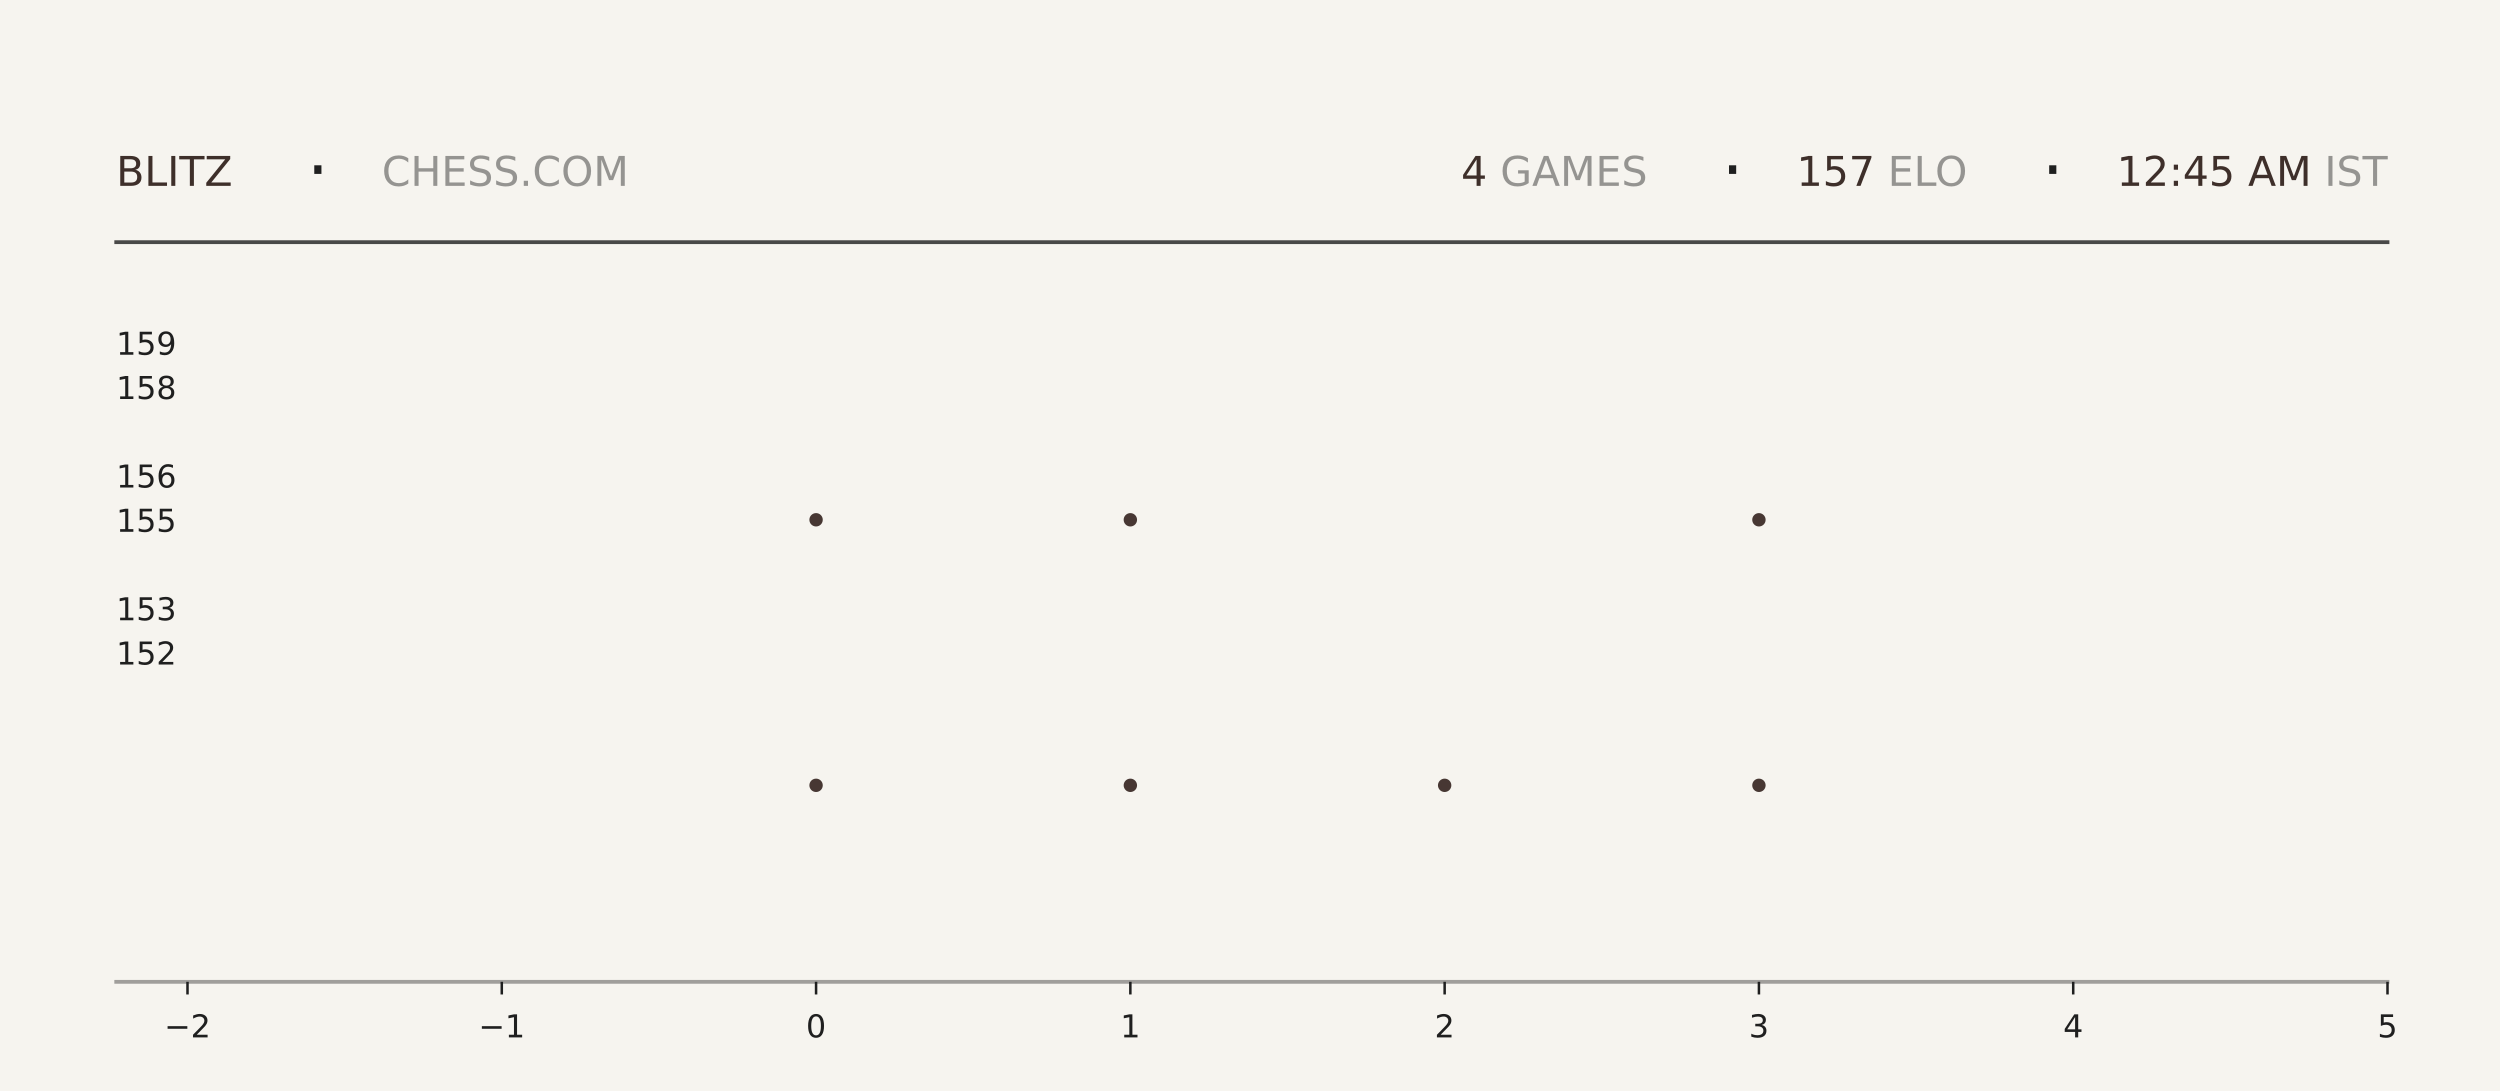
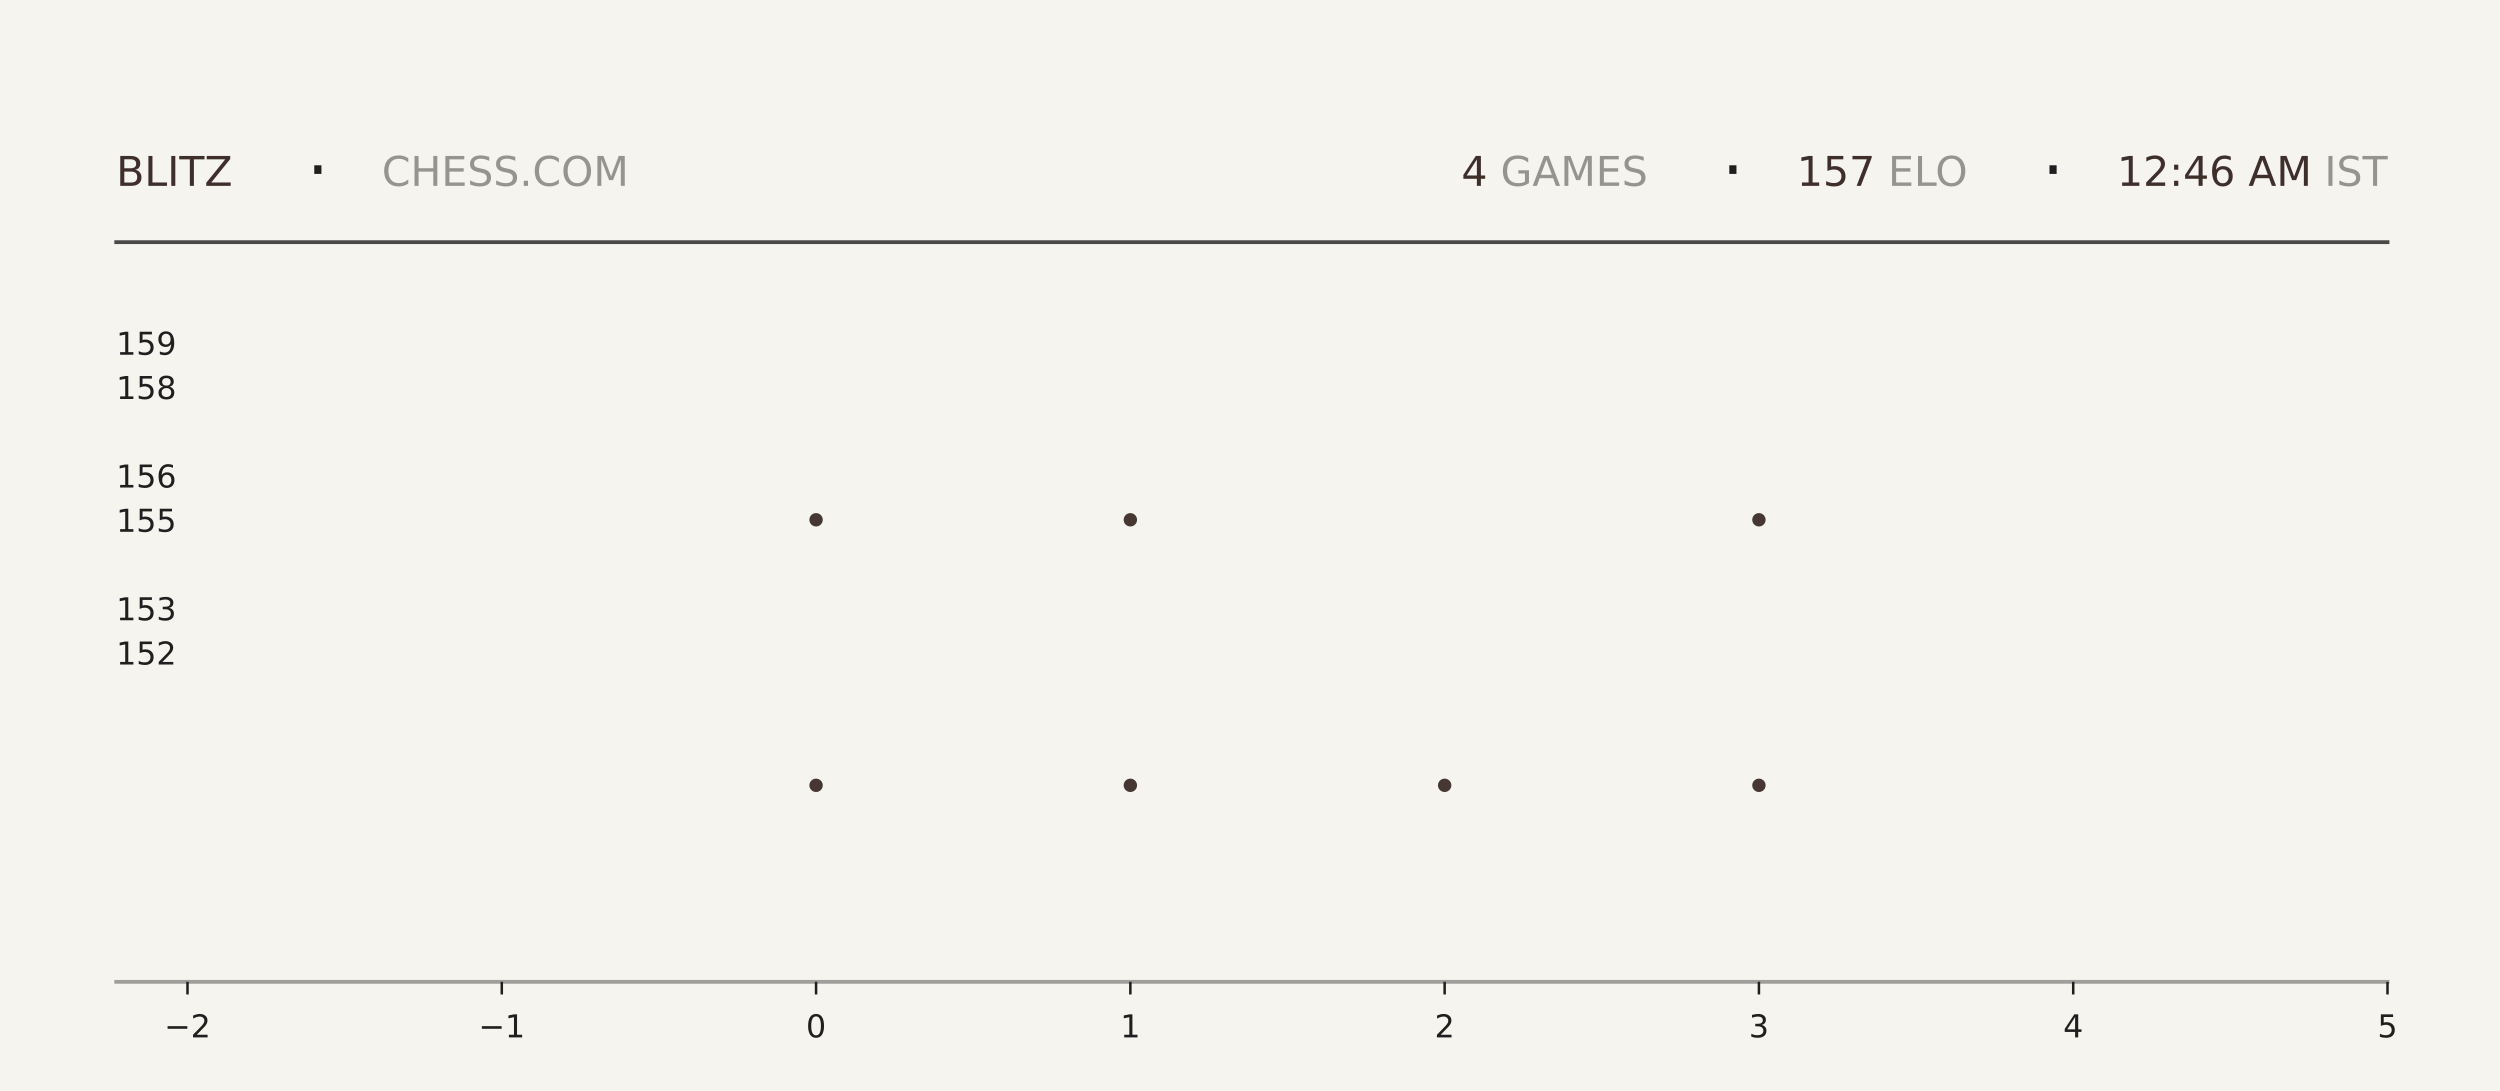
<svg xmlns="http://www.w3.org/2000/svg" xmlns:xlink="http://www.w3.org/1999/xlink" width="792pt" height="345.6pt" viewBox="0 0 792 345.6" version="1.1">
  <defs>
    <style type="text/css">*{stroke-linejoin: round; stroke-linecap: butt}</style>
  </defs>
  <g id="figure_1">
    <g id="patch_1">
      <path d="M 0 345.6  L 792 345.6  L 792 0  L 0 0  z " style="fill: #f6f4ef" />
    </g>
    <g id="axes_1">
      <g id="patch_2">
        <path d="M 59.4 311.04  L 756.36 311.04  L 756.36 103.68  L 59.4 103.68  z " style="fill: #f6f4ef" />
      </g>
      <g id="PathCollection_1">
        <defs>
-           <path id="mc621d77f16" d="M 0 2.121  C 0.563 2.121 1.102 1.898 1.5 1.5  C 1.898 1.102 2.121 0.563 2.121 0  C 2.121 -0.563 1.898 -1.102 1.5 -1.5  C 1.102 -1.898 0.563 -2.121 0 -2.121  C -0.563 -2.121 -1.102 -1.898 -1.5 -1.5  C -1.898 -1.102 -2.121 -0.563 -2.121 0  C -2.121 0.563 -1.898 1.102 -1.5 1.5  C -1.102 1.898 -0.563 2.121 0 2.121  z " />
-         </defs>
-         <g clip-path="url(#pe7590de346)">
-           <use xlink:href="#mc621d77f16" x="258.531" y="248.79" style="fill: #3e2f2a; fill-opacity: 0.95" />
-           <use xlink:href="#mc621d77f16" x="258.531" y="164.668" style="fill: #3e2f2a; fill-opacity: 0.95" />
+           <path id="ma852508feb" d="M 0 2.121  C 0.563 2.121 1.102 1.898 1.5 1.5  C 1.898 1.102 2.121 0.563 2.121 0  C 2.121 -0.563 1.898 -1.102 1.5 -1.5  C 1.102 -1.898 0.563 -2.121 0 -2.121  C -0.563 -2.121 -1.102 -1.898 -1.5 -1.5  C -1.898 -1.102 -2.121 -0.563 -2.121 0  C -2.121 0.563 -1.898 1.102 -1.5 1.5  C -1.102 1.898 -0.563 2.121 0 2.121  z " />
+         </defs>
+         <g clip-path="url(#pd80cd744ea)">
+           <use xlink:href="#ma852508feb" x="258.531" y="248.79" style="fill: #3e2f2a; fill-opacity: 0.95" />
+           <use xlink:href="#ma852508feb" x="258.531" y="164.668" style="fill: #3e2f2a; fill-opacity: 0.95" />
        </g>
      </g>
      <g id="PathCollection_2">
-         <g clip-path="url(#pe7590de346)">
-           <use xlink:href="#mc621d77f16" x="358.097" y="248.79" style="fill: #3e2f2a; fill-opacity: 0.95" />
-           <use xlink:href="#mc621d77f16" x="358.097" y="164.668" style="fill: #3e2f2a; fill-opacity: 0.95" />
-           <use xlink:href="#mc621d77f16" x="358.097" y="80.547" style="fill: #3e2f2a; fill-opacity: 0.95" />
+         <g clip-path="url(#pd80cd744ea)">
+           <use xlink:href="#ma852508feb" x="358.097" y="248.79" style="fill: #3e2f2a; fill-opacity: 0.95" />
+           <use xlink:href="#ma852508feb" x="358.097" y="164.668" style="fill: #3e2f2a; fill-opacity: 0.95" />
+           <use xlink:href="#ma852508feb" x="358.097" y="80.547" style="fill: #3e2f2a; fill-opacity: 0.95" />
        </g>
      </g>
      <g id="PathCollection_3">
-         <g clip-path="url(#pe7590de346)">
-           <use xlink:href="#mc621d77f16" x="457.663" y="248.79" style="fill: #3e2f2a; fill-opacity: 0.95" />
+         <g clip-path="url(#pd80cd744ea)">
+           <use xlink:href="#ma852508feb" x="457.663" y="248.79" style="fill: #3e2f2a; fill-opacity: 0.95" />
        </g>
      </g>
      <g id="PathCollection_4">
-         <g clip-path="url(#pe7590de346)">
-           <use xlink:href="#mc621d77f16" x="557.229" y="248.79" style="fill: #3e2f2a; fill-opacity: 0.95" />
-           <use xlink:href="#mc621d77f16" x="557.229" y="164.668" style="fill: #3e2f2a; fill-opacity: 0.95" />
-           <use xlink:href="#mc621d77f16" x="557.229" y="80.547" style="fill: #3e2f2a; fill-opacity: 0.95" />
+         <g clip-path="url(#pd80cd744ea)">
+           <use xlink:href="#ma852508feb" x="557.229" y="248.79" style="fill: #3e2f2a; fill-opacity: 0.95" />
+           <use xlink:href="#ma852508feb" x="557.229" y="164.668" style="fill: #3e2f2a; fill-opacity: 0.95" />
+           <use xlink:href="#ma852508feb" x="557.229" y="80.547" style="fill: #3e2f2a; fill-opacity: 0.95" />
        </g>
      </g>
      <g id="matplotlib.axis_1">
        <g id="xtick_1">
          <g id="line2d_1">
            <defs>
-               <path id="mc5ea51ca31" d="M 0 0  L 0 4  " style="stroke: #1f1f1f; stroke-width: 0.8" />
+               <path id="m19f1651728" d="M 0 0  L 0 4  " style="stroke: #1f1f1f; stroke-width: 0.8" />
            </defs>
            <g>
-               <use xlink:href="#mc5ea51ca31" x="59.4" y="311.04" style="fill: #1f1f1f; stroke: #1f1f1f; stroke-width: 0.8" />
+               <use xlink:href="#m19f1651728" x="59.4" y="311.04" style="fill: #1f1f1f; stroke: #1f1f1f; stroke-width: 0.8" />
            </g>
          </g>
          <g id="text_1">
            <g style="fill: #1f1f1f" transform="translate(52.02891 328.6384) scale(0.1 -0.1)">
              <defs>
                <path id="DejaVuSans-2212" d="M 678 2272  L 4684 2272  L 4684 1741  L 678 1741  L 678 2272  z " transform="scale(0.015625)" />
                <path id="DejaVuSans-32" d="M 1228 531  L 3431 531  L 3431 0  L 469 0  L 469 531  Q 828 903 1448 1529  Q 2069 2156 2228 2338  Q 2531 2678 2651 2914  Q 2772 3150 2772 3378  Q 2772 3750 2511 3984  Q 2250 4219 1831 4219  Q 1534 4219 1204 4116  Q 875 4013 500 3803  L 500 4441  Q 881 4594 1212 4672  Q 1544 4750 1819 4750  Q 2544 4750 2975 4387  Q 3406 4025 3406 3419  Q 3406 3131 3298 2873  Q 3191 2616 2906 2266  Q 2828 2175 2409 1742  Q 1991 1309 1228 531  z " transform="scale(0.015625)" />
              </defs>
              <use xlink:href="#DejaVuSans-2212" />
              <use xlink:href="#DejaVuSans-32" transform="translate(83.78906 0)" />
            </g>
          </g>
        </g>
        <g id="xtick_2">
          <g id="line2d_2">
            <g>
-               <use xlink:href="#mc5ea51ca31" x="158.966" y="311.04" style="fill: #1f1f1f; stroke: #1f1f1f; stroke-width: 0.8" />
+               <use xlink:href="#m19f1651728" x="158.966" y="311.04" style="fill: #1f1f1f; stroke: #1f1f1f; stroke-width: 0.8" />
            </g>
          </g>
          <g id="text_2">
            <g style="fill: #1f1f1f" transform="translate(151.5946 328.6384) scale(0.1 -0.1)">
              <defs>
                <path id="DejaVuSans-31" d="M 794 531  L 1825 531  L 1825 4091  L 703 3866  L 703 4441  L 1819 4666  L 2450 4666  L 2450 531  L 3481 531  L 3481 0  L 794 0  L 794 531  z " transform="scale(0.015625)" />
              </defs>
              <use xlink:href="#DejaVuSans-2212" />
              <use xlink:href="#DejaVuSans-31" transform="translate(83.78906 0)" />
            </g>
          </g>
        </g>
        <g id="xtick_3">
          <g id="line2d_3">
            <g>
-               <use xlink:href="#mc5ea51ca31" x="258.531" y="311.04" style="fill: #1f1f1f; stroke: #1f1f1f; stroke-width: 0.8" />
+               <use xlink:href="#m19f1651728" x="258.531" y="311.04" style="fill: #1f1f1f; stroke: #1f1f1f; stroke-width: 0.8" />
            </g>
          </g>
          <g id="text_3">
            <g style="fill: #1f1f1f" transform="translate(255.3502 328.6384) scale(0.1 -0.1)">
              <defs>
                <path id="DejaVuSans-30" d="M 2034 4250  Q 1547 4250 1301 3770  Q 1056 3291 1056 2328  Q 1056 1369 1301 889  Q 1547 409 2034 409  Q 2525 409 2770 889  Q 3016 1369 3016 2328  Q 3016 3291 2770 3770  Q 2525 4250 2034 4250  z M 2034 4750  Q 2819 4750 3233 4129  Q 3647 3509 3647 2328  Q 3647 1150 3233 529  Q 2819 -91 2034 -91  Q 1250 -91 836 529  Q 422 1150 422 2328  Q 422 3509 836 4129  Q 1250 4750 2034 4750  z " transform="scale(0.015625)" />
              </defs>
              <use xlink:href="#DejaVuSans-30" />
            </g>
          </g>
        </g>
        <g id="xtick_4">
          <g id="line2d_4">
            <g>
-               <use xlink:href="#mc5ea51ca31" x="358.097" y="311.04" style="fill: #1f1f1f; stroke: #1f1f1f; stroke-width: 0.8" />
+               <use xlink:href="#m19f1651728" x="358.097" y="311.04" style="fill: #1f1f1f; stroke: #1f1f1f; stroke-width: 0.8" />
            </g>
          </g>
          <g id="text_4">
            <g style="fill: #1f1f1f" transform="translate(354.9159 328.6384) scale(0.1 -0.1)">
              <use xlink:href="#DejaVuSans-31" />
            </g>
          </g>
        </g>
        <g id="xtick_5">
          <g id="line2d_5">
            <g>
-               <use xlink:href="#mc5ea51ca31" x="457.663" y="311.04" style="fill: #1f1f1f; stroke: #1f1f1f; stroke-width: 0.8" />
+               <use xlink:href="#m19f1651728" x="457.663" y="311.04" style="fill: #1f1f1f; stroke: #1f1f1f; stroke-width: 0.8" />
            </g>
          </g>
          <g id="text_5">
            <g style="fill: #1f1f1f" transform="translate(454.4816 328.6384) scale(0.1 -0.1)">
              <use xlink:href="#DejaVuSans-32" />
            </g>
          </g>
        </g>
        <g id="xtick_6">
          <g id="line2d_6">
            <g>
-               <use xlink:href="#mc5ea51ca31" x="557.229" y="311.04" style="fill: #1f1f1f; stroke: #1f1f1f; stroke-width: 0.8" />
+               <use xlink:href="#m19f1651728" x="557.229" y="311.04" style="fill: #1f1f1f; stroke: #1f1f1f; stroke-width: 0.8" />
            </g>
          </g>
          <g id="text_6">
            <g style="fill: #1f1f1f" transform="translate(554.0473 328.6384) scale(0.1 -0.1)">
              <defs>
                <path id="DejaVuSans-33" d="M 2597 2516  Q 3050 2419 3304 2112  Q 3559 1806 3559 1356  Q 3559 666 3084 287  Q 2609 -91 1734 -91  Q 1441 -91 1130 -33  Q 819 25 488 141  L 488 750  Q 750 597 1062 519  Q 1375 441 1716 441  Q 2309 441 2620 675  Q 2931 909 2931 1356  Q 2931 1769 2642 2001  Q 2353 2234 1838 2234  L 1294 2234  L 1294 2753  L 1863 2753  Q 2328 2753 2575 2939  Q 2822 3125 2822 3475  Q 2822 3834 2567 4026  Q 2313 4219 1838 4219  Q 1578 4219 1281 4162  Q 984 4106 628 3988  L 628 4550  Q 988 4650 1302 4700  Q 1616 4750 1894 4750  Q 2613 4750 3031 4423  Q 3450 4097 3450 3541  Q 3450 3153 3228 2886  Q 3006 2619 2597 2516  z " transform="scale(0.015625)" />
              </defs>
              <use xlink:href="#DejaVuSans-33" />
            </g>
          </g>
        </g>
        <g id="xtick_7">
          <g id="line2d_7">
            <g>
-               <use xlink:href="#mc5ea51ca31" x="656.794" y="311.04" style="fill: #1f1f1f; stroke: #1f1f1f; stroke-width: 0.8" />
+               <use xlink:href="#m19f1651728" x="656.794" y="311.04" style="fill: #1f1f1f; stroke: #1f1f1f; stroke-width: 0.8" />
            </g>
          </g>
          <g id="text_7">
            <g style="fill: #1f1f1f" transform="translate(653.613 328.6384) scale(0.1 -0.1)">
              <defs>
                <path id="DejaVuSans-34" d="M 2419 4116  L 825 1625  L 2419 1625  L 2419 4116  z M 2253 4666  L 3047 4666  L 3047 1625  L 3713 1625  L 3713 1100  L 3047 1100  L 3047 0  L 2419 0  L 2419 1100  L 313 1100  L 313 1709  L 2253 4666  z " transform="scale(0.015625)" />
              </defs>
              <use xlink:href="#DejaVuSans-34" />
            </g>
          </g>
        </g>
        <g id="xtick_8">
          <g id="line2d_8">
            <g>
-               <use xlink:href="#mc5ea51ca31" x="756.36" y="311.04" style="fill: #1f1f1f; stroke: #1f1f1f; stroke-width: 0.8" />
+               <use xlink:href="#m19f1651728" x="756.36" y="311.04" style="fill: #1f1f1f; stroke: #1f1f1f; stroke-width: 0.8" />
            </g>
          </g>
          <g id="text_8">
            <g style="fill: #1f1f1f" transform="translate(753.1788 328.6384) scale(0.1 -0.1)">
              <defs>
                <path id="DejaVuSans-35" d="M 691 4666  L 3169 4666  L 3169 4134  L 1269 4134  L 1269 2991  Q 1406 3038 1543 3061  Q 1681 3084 1819 3084  Q 2600 3084 3056 2656  Q 3513 2228 3513 1497  Q 3513 744 3044 326  Q 2575 -91 1722 -91  Q 1428 -91 1123 -41  Q 819 9 494 109  L 494 744  Q 775 591 1075 516  Q 1375 441 1709 441  Q 2250 441 2565 725  Q 2881 1009 2881 1497  Q 2881 1984 2565 2268  Q 2250 2553 1709 2553  Q 1456 2553 1204 2497  Q 953 2441 691 2322  L 691 4666  z " transform="scale(0.015625)" />
              </defs>
              <use xlink:href="#DejaVuSans-35" />
            </g>
          </g>
        </g>
      </g>
      <g id="matplotlib.axis_2">
        <g id="ytick_1">
          <g id="line2d_9" />
          <g id="text_9">
            <g style="fill: #1f1f1f" transform="translate(36.8125 210.5283) scale(0.1 -0.1)">
              <use xlink:href="#DejaVuSans-31" />
              <use xlink:href="#DejaVuSans-35" transform="translate(63.62305 0)" />
              <use xlink:href="#DejaVuSans-32" transform="translate(127.2461 0)" />
            </g>
          </g>
        </g>
        <g id="ytick_2">
          <g id="line2d_10" />
          <g id="text_10">
            <g style="fill: #1f1f1f" transform="translate(36.8125 196.508) scale(0.1 -0.1)">
              <use xlink:href="#DejaVuSans-31" />
              <use xlink:href="#DejaVuSans-35" transform="translate(63.62305 0)" />
              <use xlink:href="#DejaVuSans-33" transform="translate(127.2461 0)" />
            </g>
          </g>
        </g>
        <g id="ytick_3">
          <g id="line2d_11" />
          <g id="text_11">
            <g style="fill: #1f1f1f" transform="translate(36.8125 168.4675) scale(0.1 -0.1)">
              <use xlink:href="#DejaVuSans-31" />
              <use xlink:href="#DejaVuSans-35" transform="translate(63.62305 0)" />
              <use xlink:href="#DejaVuSans-35" transform="translate(127.2461 0)" />
            </g>
          </g>
        </g>
        <g id="ytick_4">
          <g id="line2d_12" />
          <g id="text_12">
            <g style="fill: #1f1f1f" transform="translate(36.8125 154.4472) scale(0.1 -0.1)">
              <defs>
                <path id="DejaVuSans-36" d="M 2113 2584  Q 1688 2584 1439 2293  Q 1191 2003 1191 1497  Q 1191 994 1439 701  Q 1688 409 2113 409  Q 2538 409 2786 701  Q 3034 994 3034 1497  Q 3034 2003 2786 2293  Q 2538 2584 2113 2584  z M 3366 4563  L 3366 3988  Q 3128 4100 2886 4159  Q 2644 4219 2406 4219  Q 1781 4219 1451 3797  Q 1122 3375 1075 2522  Q 1259 2794 1537 2939  Q 1816 3084 2150 3084  Q 2853 3084 3261 2657  Q 3669 2231 3669 1497  Q 3669 778 3244 343  Q 2819 -91 2113 -91  Q 1303 -91 875 529  Q 447 1150 447 2328  Q 447 3434 972 4092  Q 1497 4750 2381 4750  Q 2619 4750 2861 4703  Q 3103 4656 3366 4563  z " transform="scale(0.015625)" />
              </defs>
              <use xlink:href="#DejaVuSans-31" />
              <use xlink:href="#DejaVuSans-35" transform="translate(63.62305 0)" />
              <use xlink:href="#DejaVuSans-36" transform="translate(127.2461 0)" />
            </g>
          </g>
        </g>
        <g id="ytick_5">
          <g id="line2d_13" />
          <g id="text_13">
            <g style="fill: #1f1f1f" transform="translate(36.8125 126.4066) scale(0.1 -0.1)">
              <defs>
                <path id="DejaVuSans-38" d="M 2034 2216  Q 1584 2216 1326 1975  Q 1069 1734 1069 1313  Q 1069 891 1326 650  Q 1584 409 2034 409  Q 2484 409 2743 651  Q 3003 894 3003 1313  Q 3003 1734 2745 1975  Q 2488 2216 2034 2216  z M 1403 2484  Q 997 2584 770 2862  Q 544 3141 544 3541  Q 544 4100 942 4425  Q 1341 4750 2034 4750  Q 2731 4750 3128 4425  Q 3525 4100 3525 3541  Q 3525 3141 3298 2862  Q 3072 2584 2669 2484  Q 3125 2378 3379 2068  Q 3634 1759 3634 1313  Q 3634 634 3220 271  Q 2806 -91 2034 -91  Q 1263 -91 848 271  Q 434 634 434 1313  Q 434 1759 690 2068  Q 947 2378 1403 2484  z M 1172 3481  Q 1172 3119 1398 2916  Q 1625 2713 2034 2713  Q 2441 2713 2670 2916  Q 2900 3119 2900 3481  Q 2900 3844 2670 4047  Q 2441 4250 2034 4250  Q 1625 4250 1398 4047  Q 1172 3844 1172 3481  z " transform="scale(0.015625)" />
              </defs>
              <use xlink:href="#DejaVuSans-31" />
              <use xlink:href="#DejaVuSans-35" transform="translate(63.62305 0)" />
              <use xlink:href="#DejaVuSans-38" transform="translate(127.2461 0)" />
            </g>
          </g>
        </g>
        <g id="ytick_6">
          <g id="line2d_14" />
          <g id="text_14">
            <g style="fill: #1f1f1f" transform="translate(36.8125 112.3863) scale(0.1 -0.1)">
              <defs>
                <path id="DejaVuSans-39" d="M 703 97  L 703 672  Q 941 559 1184 500  Q 1428 441 1663 441  Q 2288 441 2617 861  Q 2947 1281 2994 2138  Q 2813 1869 2534 1725  Q 2256 1581 1919 1581  Q 1219 1581 811 2004  Q 403 2428 403 3163  Q 403 3881 828 4315  Q 1253 4750 1959 4750  Q 2769 4750 3195 4129  Q 3622 3509 3622 2328  Q 3622 1225 3098 567  Q 2575 -91 1691 -91  Q 1453 -91 1209 -44  Q 966 3 703 97  z M 1959 2075  Q 2384 2075 2632 2365  Q 2881 2656 2881 3163  Q 2881 3666 2632 3958  Q 2384 4250 1959 4250  Q 1534 4250 1286 3958  Q 1038 3666 1038 3163  Q 1038 2656 1286 2365  Q 1534 2075 1959 2075  z " transform="scale(0.015625)" />
              </defs>
              <use xlink:href="#DejaVuSans-31" />
              <use xlink:href="#DejaVuSans-35" transform="translate(63.62305 0)" />
              <use xlink:href="#DejaVuSans-39" transform="translate(127.2461 0)" />
            </g>
          </g>
        </g>
      </g>
    </g>
    <g id="line2d_15">
      <path d="M 36.82 76.723  L 756.36 76.723  " style="fill: none; stroke: #1f1f1f; stroke-opacity: 0.8; stroke-width: 1.2; stroke-linecap: square" />
    </g>
    <g id="line2d_16">
      <path d="M 36.82 311.04  L 756.36 311.04  " style="fill: none; stroke: #1f1f1f; stroke-opacity: 0.4; stroke-width: 1.2; stroke-linecap: square" />
    </g>
    <g id="text_15">
      <g style="fill: #3e2f2a" transform="translate(36.82 58.88319) scale(0.13 -0.13)">
        <defs>
          <path id="DejaVuSans-42" d="M 1259 2228  L 1259 519  L 2272 519  Q 2781 519 3026 730  Q 3272 941 3272 1375  Q 3272 1813 3026 2020  Q 2781 2228 2272 2228  L 1259 2228  z M 1259 4147  L 1259 2741  L 2194 2741  Q 2656 2741 2882 2914  Q 3109 3088 3109 3444  Q 3109 3797 2882 3972  Q 2656 4147 2194 4147  L 1259 4147  z M 628 4666  L 2241 4666  Q 2963 4666 3353 4366  Q 3744 4066 3744 3513  Q 3744 3084 3544 2831  Q 3344 2578 2956 2516  Q 3422 2416 3680 2098  Q 3938 1781 3938 1306  Q 3938 681 3513 340  Q 3088 0 2303 0  L 628 0  L 628 4666  z " transform="scale(0.015625)" />
          <path id="DejaVuSans-4c" d="M 628 4666  L 1259 4666  L 1259 531  L 3531 531  L 3531 0  L 628 0  L 628 4666  z " transform="scale(0.015625)" />
          <path id="DejaVuSans-49" d="M 628 4666  L 1259 4666  L 1259 0  L 628 0  L 628 4666  z " transform="scale(0.015625)" />
          <path id="DejaVuSans-54" d="M -19 4666  L 3928 4666  L 3928 4134  L 2272 4134  L 2272 0  L 1638 0  L 1638 4134  L -19 4134  L -19 4666  z " transform="scale(0.015625)" />
          <path id="DejaVuSans-5a" d="M 359 4666  L 4025 4666  L 4025 4184  L 1075 531  L 4097 531  L 4097 0  L 288 0  L 288 481  L 3238 4134  L 359 4134  L 359 4666  z " transform="scale(0.015625)" />
        </defs>
        <use xlink:href="#DejaVuSans-42" />
        <use xlink:href="#DejaVuSans-4c" transform="translate(68.60352 0)" />
        <use xlink:href="#DejaVuSans-49" transform="translate(124.3164 0)" />
        <use xlink:href="#DejaVuSans-54" transform="translate(153.8086 0)" />
        <use xlink:href="#DejaVuSans-5a" transform="translate(214.8926 0)" />
      </g>
    </g>
    <g id="text_16">
      <g style="fill: #1f1f1f" transform="translate(97.21 61.36662) scale(0.22 -0.22)">
        <defs>
          <path id="DejaVuSans-b7" d="M 684 2619  L 1344 2619  L 1344 1825  L 684 1825  L 684 2619  z " transform="scale(0.015625)" />
        </defs>
        <use xlink:href="#DejaVuSans-b7" />
      </g>
    </g>
    <g id="text_17">
      <g style="fill: #1f1f1f; opacity: 0.45" transform="translate(120.97 58.88319) scale(0.13 -0.13)">
        <defs>
          <path id="DejaVuSans-43" d="M 4122 4306  L 4122 3641  Q 3803 3938 3442 4084  Q 3081 4231 2675 4231  Q 1875 4231 1450 3742  Q 1025 3253 1025 2328  Q 1025 1406 1450 917  Q 1875 428 2675 428  Q 3081 428 3442 575  Q 3803 722 4122 1019  L 4122 359  Q 3791 134 3420 21  Q 3050 -91 2638 -91  Q 1578 -91 968 557  Q 359 1206 359 2328  Q 359 3453 968 4101  Q 1578 4750 2638 4750  Q 3056 4750 3426 4639  Q 3797 4528 4122 4306  z " transform="scale(0.015625)" />
          <path id="DejaVuSans-48" d="M 628 4666  L 1259 4666  L 1259 2753  L 3553 2753  L 3553 4666  L 4184 4666  L 4184 0  L 3553 0  L 3553 2222  L 1259 2222  L 1259 0  L 628 0  L 628 4666  z " transform="scale(0.015625)" />
          <path id="DejaVuSans-45" d="M 628 4666  L 3578 4666  L 3578 4134  L 1259 4134  L 1259 2753  L 3481 2753  L 3481 2222  L 1259 2222  L 1259 531  L 3634 531  L 3634 0  L 628 0  L 628 4666  z " transform="scale(0.015625)" />
          <path id="DejaVuSans-53" d="M 3425 4513  L 3425 3897  Q 3066 4069 2747 4153  Q 2428 4238 2131 4238  Q 1616 4238 1336 4038  Q 1056 3838 1056 3469  Q 1056 3159 1242 3001  Q 1428 2844 1947 2747  L 2328 2669  Q 3034 2534 3370 2195  Q 3706 1856 3706 1288  Q 3706 609 3251 259  Q 2797 -91 1919 -91  Q 1588 -91 1214 -16  Q 841 59 441 206  L 441 856  Q 825 641 1194 531  Q 1563 422 1919 422  Q 2459 422 2753 634  Q 3047 847 3047 1241  Q 3047 1584 2836 1778  Q 2625 1972 2144 2069  L 1759 2144  Q 1053 2284 737 2584  Q 422 2884 422 3419  Q 422 4038 858 4394  Q 1294 4750 2059 4750  Q 2388 4750 2728 4690  Q 3069 4631 3425 4513  z " transform="scale(0.015625)" />
          <path id="DejaVuSans-2e" d="M 684 794  L 1344 794  L 1344 0  L 684 0  L 684 794  z " transform="scale(0.015625)" />
          <path id="DejaVuSans-4f" d="M 2522 4238  Q 1834 4238 1429 3725  Q 1025 3213 1025 2328  Q 1025 1447 1429 934  Q 1834 422 2522 422  Q 3209 422 3611 934  Q 4013 1447 4013 2328  Q 4013 3213 3611 3725  Q 3209 4238 2522 4238  z M 2522 4750  Q 3503 4750 4090 4092  Q 4678 3434 4678 2328  Q 4678 1225 4090 567  Q 3503 -91 2522 -91  Q 1538 -91 948 565  Q 359 1222 359 2328  Q 359 3434 948 4092  Q 1538 4750 2522 4750  z " transform="scale(0.015625)" />
          <path id="DejaVuSans-4d" d="M 628 4666  L 1569 4666  L 2759 1491  L 3956 4666  L 4897 4666  L 4897 0  L 4281 0  L 4281 4097  L 3078 897  L 2444 897  L 1241 4097  L 1241 0  L 628 0  L 628 4666  z " transform="scale(0.015625)" />
        </defs>
        <use xlink:href="#DejaVuSans-43" />
        <use xlink:href="#DejaVuSans-48" transform="translate(69.82422 0)" />
        <use xlink:href="#DejaVuSans-45" transform="translate(145.0195 0)" />
        <use xlink:href="#DejaVuSans-53" transform="translate(208.2031 0)" />
        <use xlink:href="#DejaVuSans-53" transform="translate(271.6797 0)" />
        <use xlink:href="#DejaVuSans-2e" transform="translate(335.1562 0)" />
        <use xlink:href="#DejaVuSans-43" transform="translate(366.9434 0)" />
        <use xlink:href="#DejaVuSans-4f" transform="translate(436.7676 0)" />
        <use xlink:href="#DejaVuSans-4d" transform="translate(515.4785 0)" />
      </g>
    </g>
    <g id="text_18">
-       <g style="fill: #3e2f2a" transform="translate(462.87 58.88319) scale(0.13 -0.13)">
+       <g style="fill: #3e2f2a" transform="translate(462.96 58.88319) scale(0.13 -0.13)">
        <use xlink:href="#DejaVuSans-34" />
      </g>
    </g>
    <g id="text_19">
-       <g style="fill: #1f1f1f; opacity: 0.45" transform="translate(471.15 58.88319) scale(0.13 -0.13)">
+       <g style="fill: #1f1f1f; opacity: 0.45" transform="translate(471.24 58.88319) scale(0.13 -0.13)">
        <defs>
          <path id="DejaVuSans-20" transform="scale(0.015625)" />
          <path id="DejaVuSans-47" d="M 3809 666  L 3809 1919  L 2778 1919  L 2778 2438  L 4434 2438  L 4434 434  Q 4069 175 3628 42  Q 3188 -91 2688 -91  Q 1594 -91 976 548  Q 359 1188 359 2328  Q 359 3472 976 4111  Q 1594 4750 2688 4750  Q 3144 4750 3555 4637  Q 3966 4525 4313 4306  L 4313 3634  Q 3963 3931 3569 4081  Q 3175 4231 2741 4231  Q 1884 4231 1454 3753  Q 1025 3275 1025 2328  Q 1025 1384 1454 906  Q 1884 428 2741 428  Q 3075 428 3337 486  Q 3600 544 3809 666  z " transform="scale(0.015625)" />
          <path id="DejaVuSans-41" d="M 2188 4044  L 1331 1722  L 3047 1722  L 2188 4044  z M 1831 4666  L 2547 4666  L 4325 0  L 3669 0  L 3244 1197  L 1141 1197  L 716 0  L 50 0  L 1831 4666  z " transform="scale(0.015625)" />
        </defs>
        <use xlink:href="#DejaVuSans-20" />
        <use xlink:href="#DejaVuSans-47" transform="translate(31.78711 0)" />
        <use xlink:href="#DejaVuSans-41" transform="translate(109.2773 0)" />
        <use xlink:href="#DejaVuSans-4d" transform="translate(177.6855 0)" />
        <use xlink:href="#DejaVuSans-45" transform="translate(263.9648 0)" />
        <use xlink:href="#DejaVuSans-53" transform="translate(327.1484 0)" />
      </g>
    </g>
    <g id="text_20">
-       <g style="fill: #1f1f1f" transform="translate(545.4 61.36662) scale(0.22 -0.22)">
+       <g style="fill: #1f1f1f" transform="translate(545.49 61.36662) scale(0.22 -0.22)">
        <use xlink:href="#DejaVuSans-b7" />
      </g>
    </g>
    <g id="text_21">
-       <g style="fill: #3e2f2a" transform="translate(569.16 58.88319) scale(0.13 -0.13)">
+       <g style="fill: #3e2f2a" transform="translate(569.25 58.88319) scale(0.13 -0.13)">
        <defs>
          <path id="DejaVuSans-37" d="M 525 4666  L 3525 4666  L 3525 4397  L 1831 0  L 1172 0  L 2766 4134  L 525 4134  L 525 4666  z " transform="scale(0.015625)" />
        </defs>
        <use xlink:href="#DejaVuSans-31" />
        <use xlink:href="#DejaVuSans-35" transform="translate(63.62305 0)" />
        <use xlink:href="#DejaVuSans-37" transform="translate(127.2461 0)" />
      </g>
    </g>
    <g id="text_22">
-       <g style="fill: #1f1f1f; opacity: 0.45" transform="translate(593.91 58.88319) scale(0.13 -0.13)">
+       <g style="fill: #1f1f1f; opacity: 0.45" transform="translate(594 58.88319) scale(0.13 -0.13)">
        <use xlink:href="#DejaVuSans-20" />
        <use xlink:href="#DejaVuSans-45" transform="translate(31.78711 0)" />
        <use xlink:href="#DejaVuSans-4c" transform="translate(94.9707 0)" />
        <use xlink:href="#DejaVuSans-4f" transform="translate(147.0586 0)" />
      </g>
    </g>
    <g id="text_23">
-       <g style="fill: #1f1f1f" transform="translate(646.83 61.36662) scale(0.22 -0.22)">
+       <g style="fill: #1f1f1f" transform="translate(646.92 61.36662) scale(0.22 -0.22)">
        <use xlink:href="#DejaVuSans-b7" />
      </g>
    </g>
    <g id="text_24">
-       <g style="fill: #3e2f2a" transform="translate(670.59 58.88319) scale(0.13 -0.13)">
+       <g style="fill: #3e2f2a" transform="translate(670.68 58.88319) scale(0.13 -0.13)">
        <defs>
          <path id="DejaVuSans-3a" d="M 750 794  L 1409 794  L 1409 0  L 750 0  L 750 794  z M 750 3309  L 1409 3309  L 1409 2516  L 750 2516  L 750 3309  z " transform="scale(0.015625)" />
        </defs>
        <use xlink:href="#DejaVuSans-31" />
        <use xlink:href="#DejaVuSans-32" transform="translate(63.62305 0)" />
        <use xlink:href="#DejaVuSans-3a" transform="translate(127.2461 0)" />
        <use xlink:href="#DejaVuSans-34" transform="translate(160.9375 0)" />
-         <use xlink:href="#DejaVuSans-35" transform="translate(224.5605 0)" />
+         <use xlink:href="#DejaVuSans-36" transform="translate(224.5605 0)" />
        <use xlink:href="#DejaVuSans-20" transform="translate(288.1836 0)" />
        <use xlink:href="#DejaVuSans-41" transform="translate(319.9707 0)" />
        <use xlink:href="#DejaVuSans-4d" transform="translate(388.3789 0)" />
      </g>
    </g>
    <g id="text_25">
      <g style="fill: #1f1f1f; opacity: 0.45" transform="translate(732.24 58.88319) scale(0.13 -0.13)">
        <use xlink:href="#DejaVuSans-20" />
        <use xlink:href="#DejaVuSans-49" transform="translate(31.78711 0)" />
        <use xlink:href="#DejaVuSans-53" transform="translate(61.2793 0)" />
        <use xlink:href="#DejaVuSans-54" transform="translate(124.7559 0)" />
      </g>
    </g>
  </g>
  <defs>
-     <clipPath id="pe7590de346">
+     <clipPath id="pd80cd744ea">
      <rect x="59.4" y="103.68" width="696.96" height="207.36" />
    </clipPath>
  </defs>
</svg>
